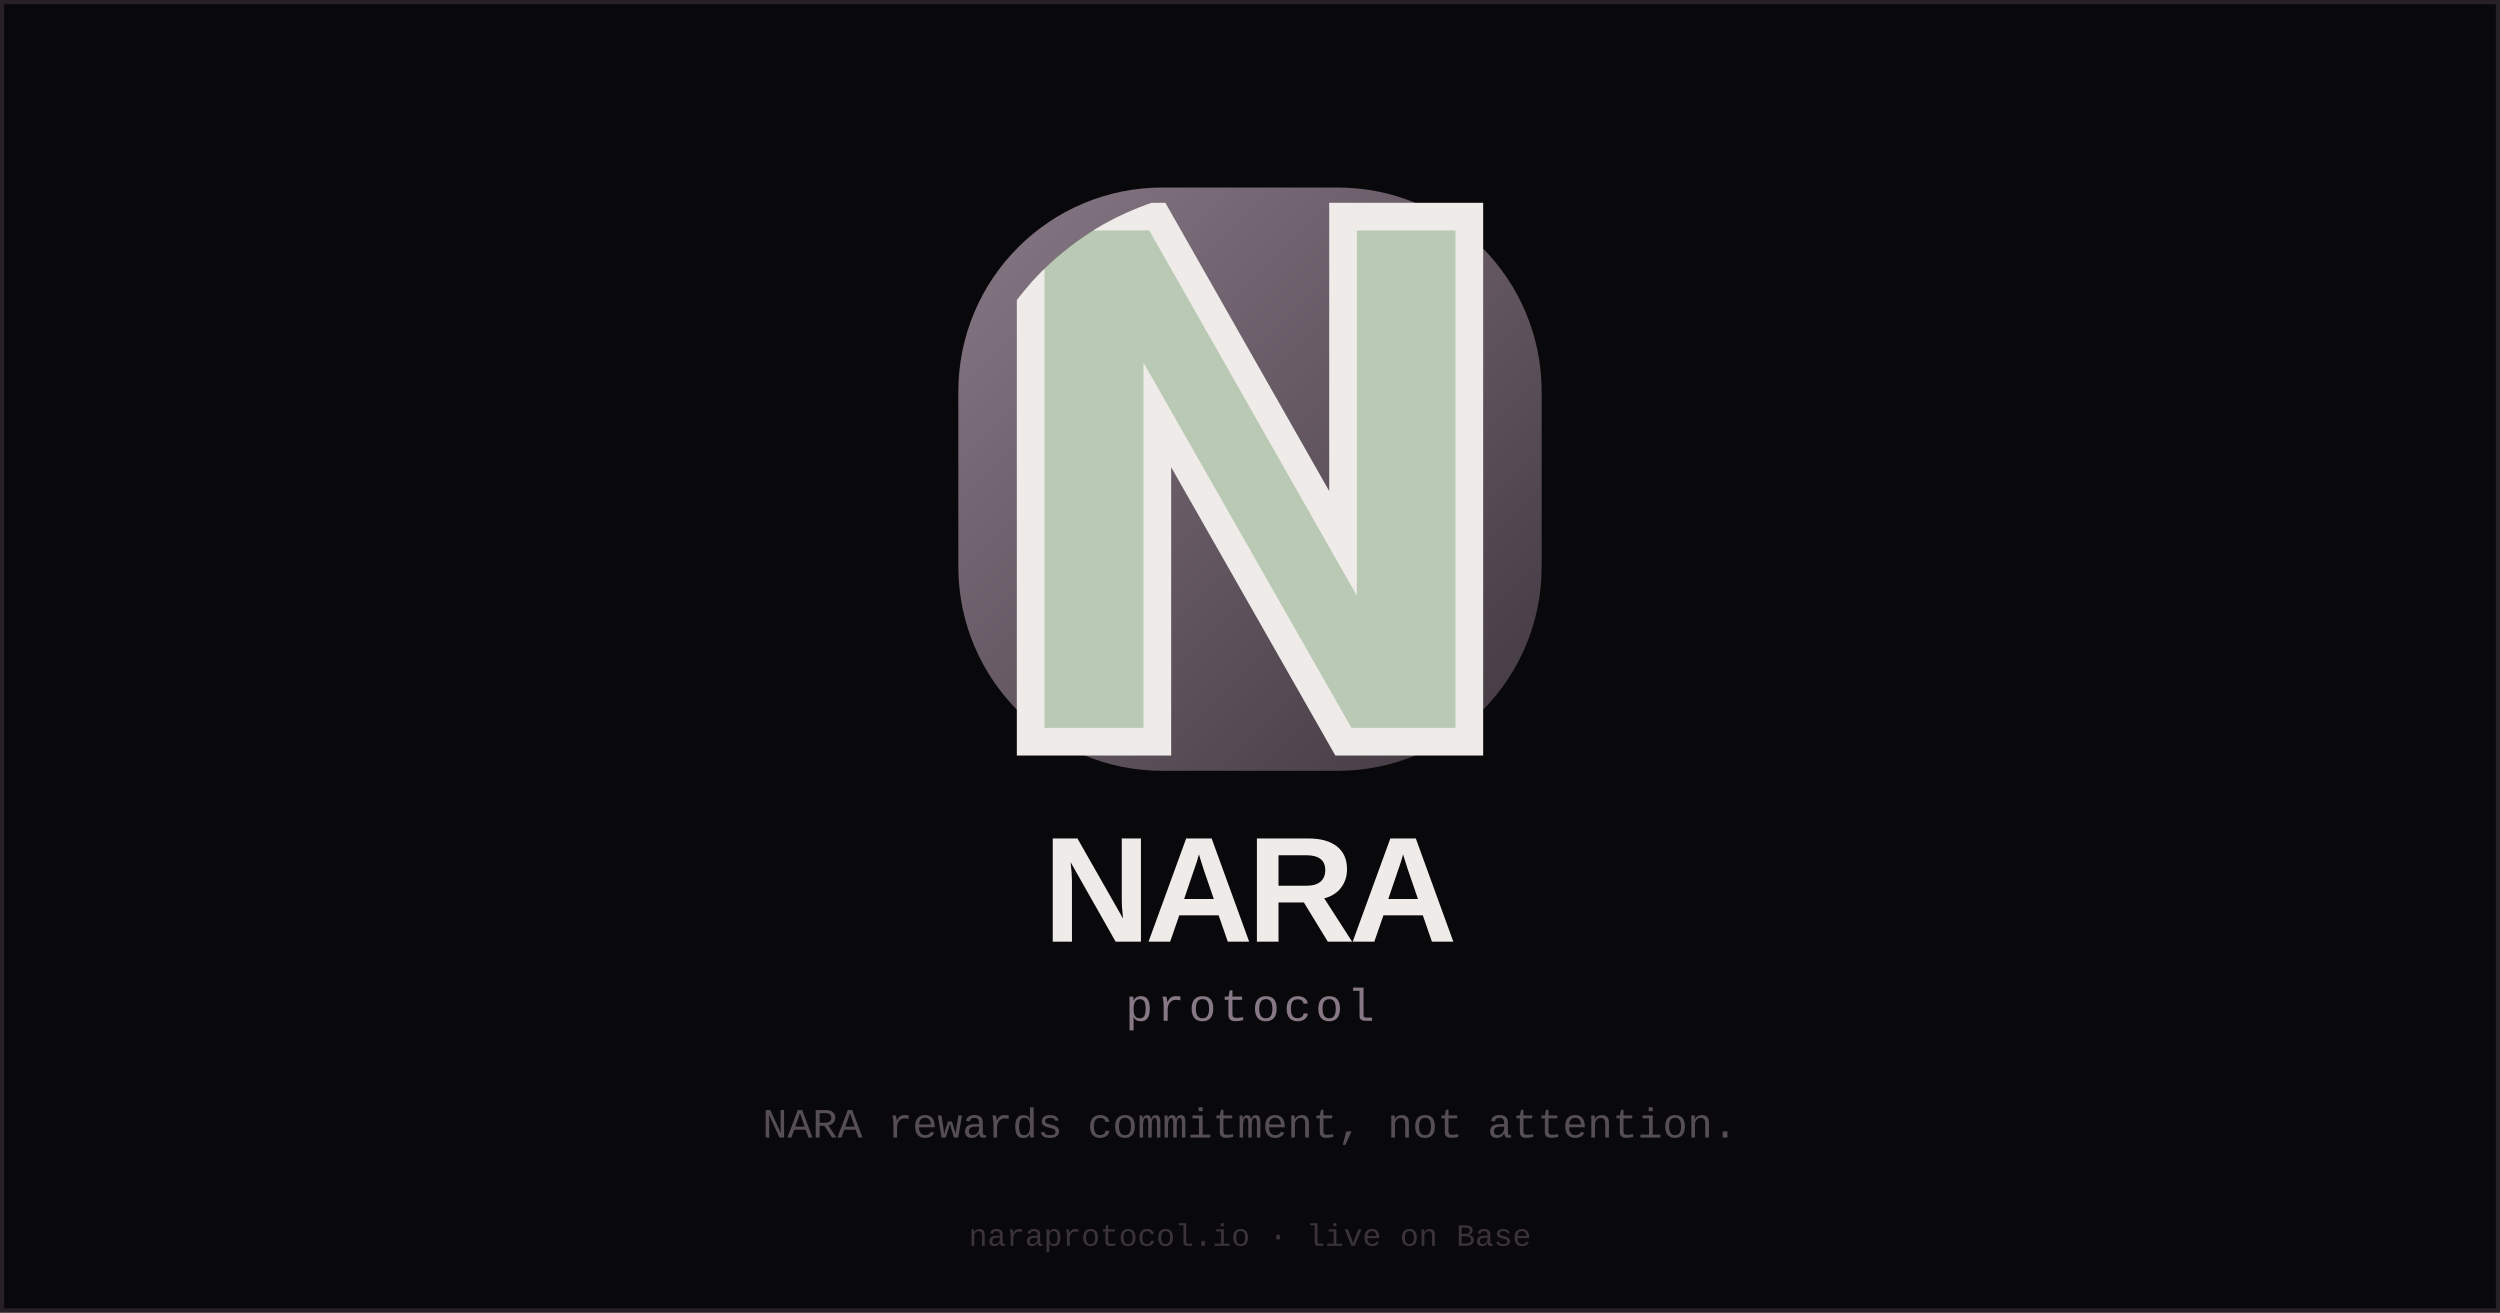
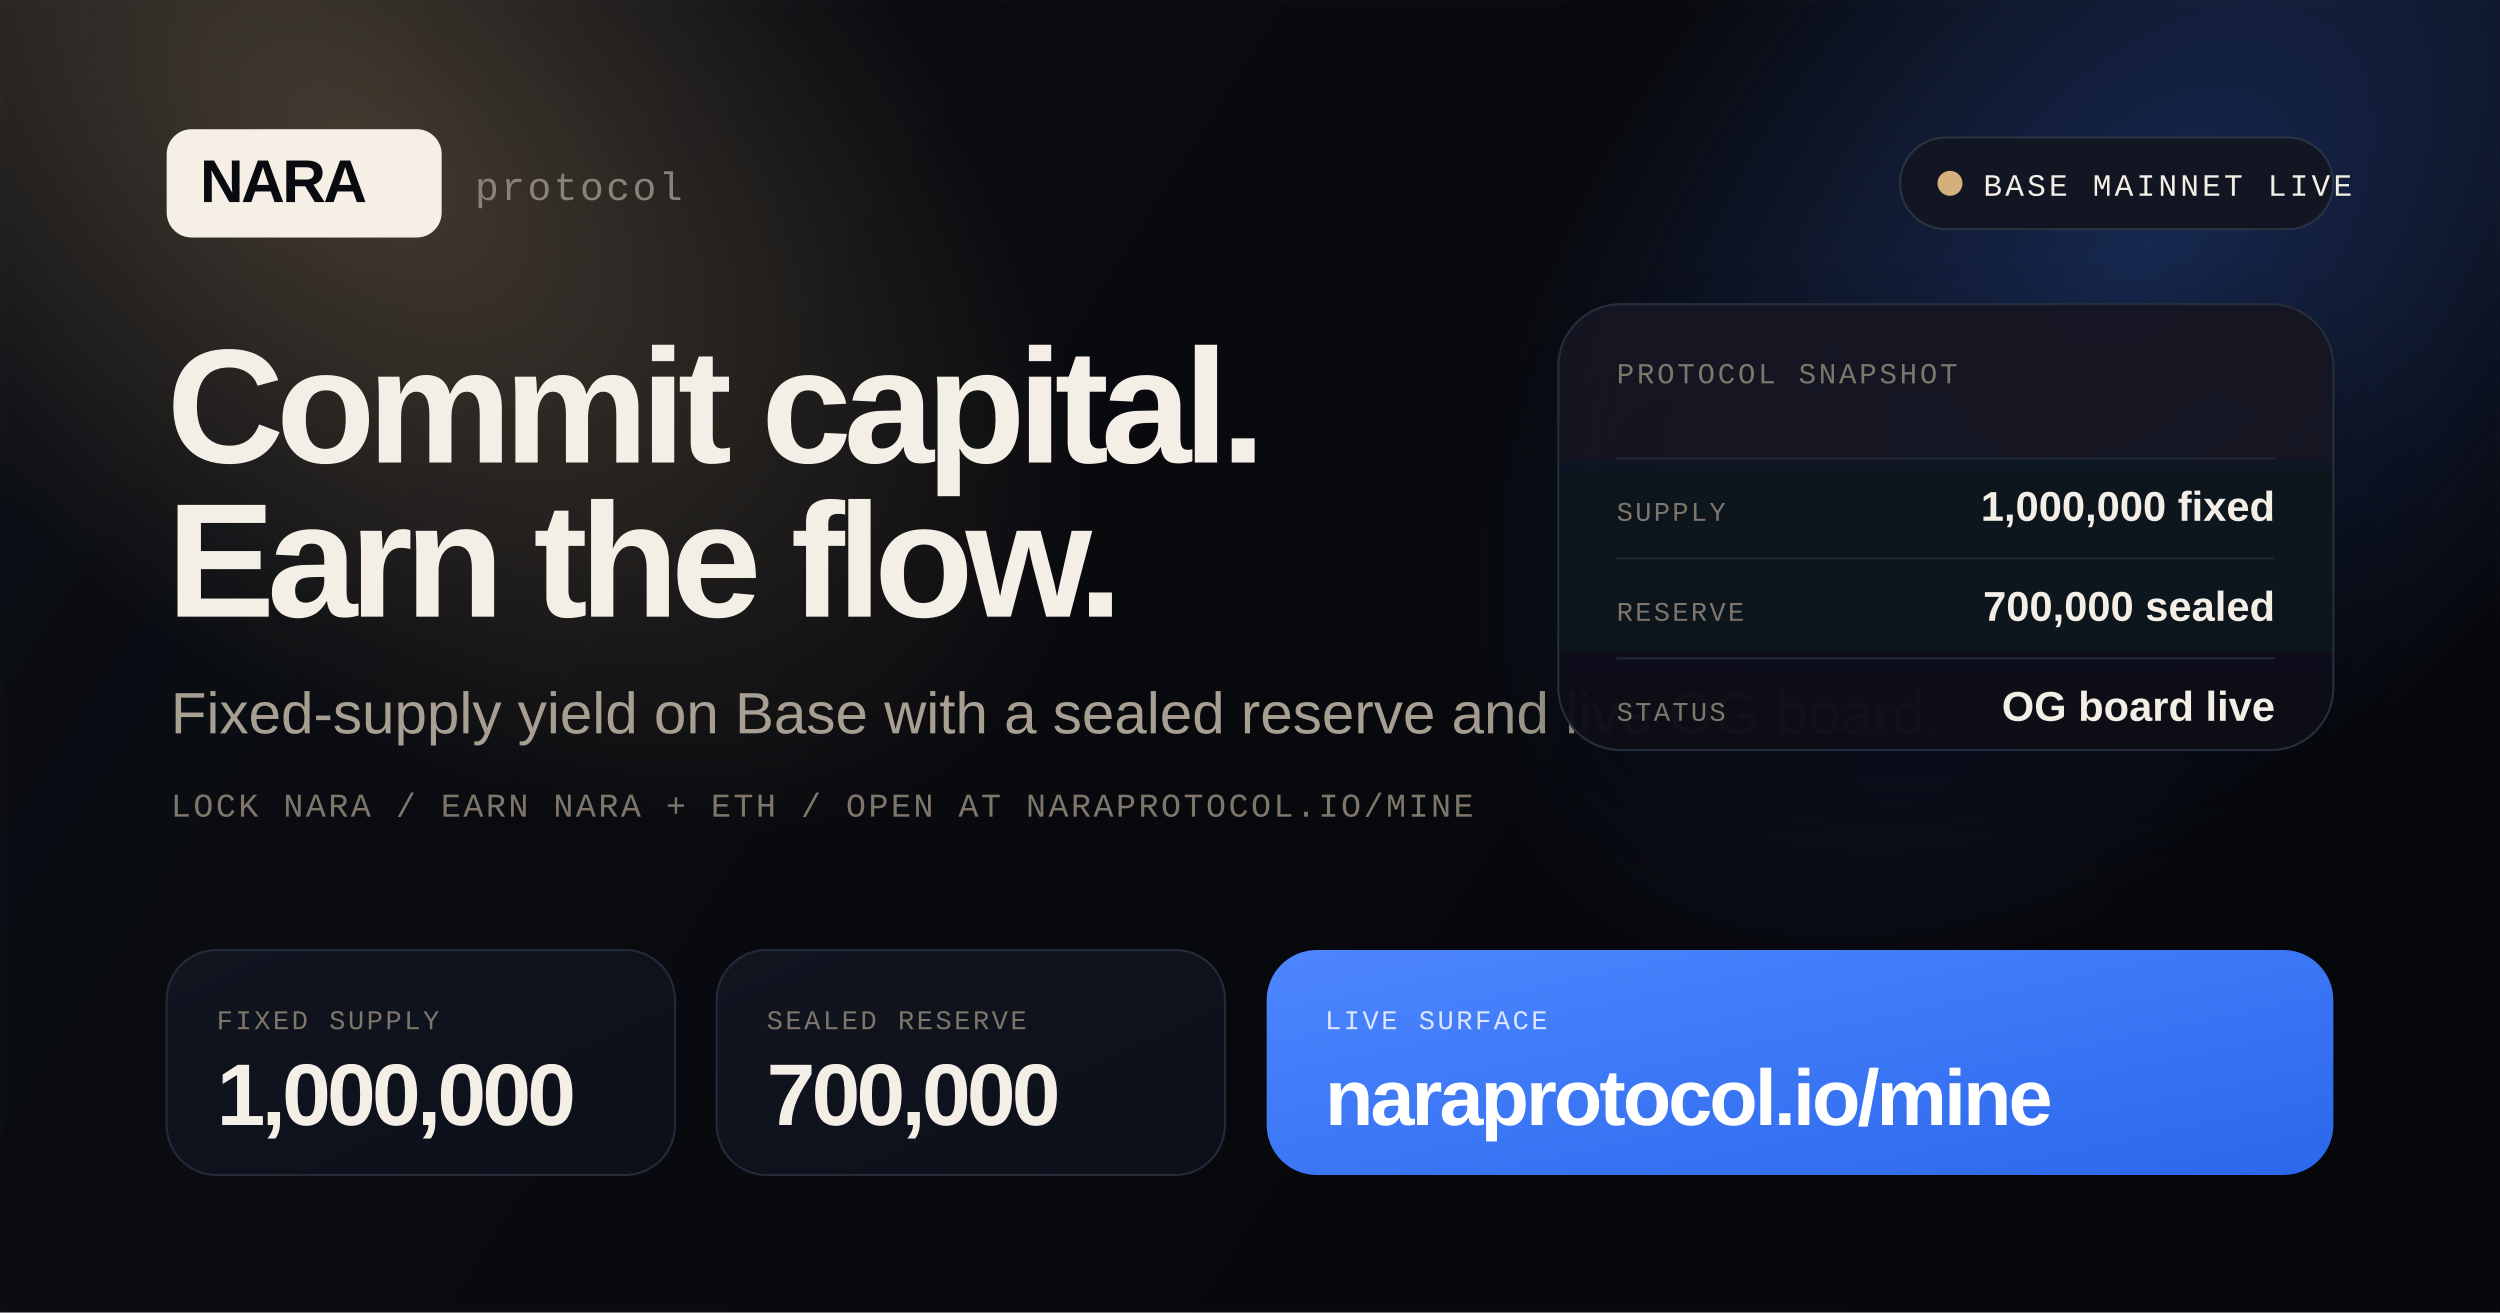
- <svg xmlns="http://www.w3.org/2000/svg" width="1200" height="630" viewBox="0 0 1200 630">
-   <rect width="1200" height="630" fill="#09080a" />
-   <rect x="1" y="1" width="1198" height="628" rx="0" fill="none" stroke="#272027" stroke-width="2" />
-   <g transform="translate(460, 90)">
-     <defs>
-       <linearGradient id="g" x1="0" y1="0" x2="1" y2="1">
-         <stop offset="0%" stop-color="#877886" />
-         <stop offset="100%" stop-color="#41373f" />
-       </linearGradient>
-       <clipPath id="c">
-         <rect width="280" height="280" rx="98" ry="98" />
-       </clipPath>
-     </defs>
-     <rect width="280" height="280" rx="98" ry="98" fill="url(#g)" />
-     <g clip-path="url(#c)" transform="scale(1.4)">
-       <g fill="#bac9b4" stroke="#eeebe9" stroke-width="0.75" transform="matrix(12.65934,0,0,12.65934,11.2563,190.0073)">
-         <path d="M12.95-14.22L12.95 0L9.54 0L4.50-8.85L4.50 0L1.07 0L1.07-14.22L4.50-14.22L9.53-5.37L9.53-14.22Z" />
-       </g>
-     </g>
+ <svg xmlns="http://www.w3.org/2000/svg" width="1200" height="630" viewBox="0 0 1200 630" fill="none">
+   <defs>
+     <linearGradient id="bg" x1="120" y1="40" x2="1040" y2="630" gradientUnits="userSpaceOnUse">
+       <stop offset="0" stop-color="#0B0E14" />
+       <stop offset="0.52" stop-color="#08090D" />
+       <stop offset="1" stop-color="#06070B" />
+     </linearGradient>
+     <radialGradient id="glowGold" cx="0" cy="0" r="1" gradientUnits="userSpaceOnUse" gradientTransform="translate(170 70) rotate(41.7) scale(420 240)">
+       <stop stop-color="#D6B07A" stop-opacity="0.28" />
+       <stop offset="1" stop-color="#D6B07A" stop-opacity="0" />
+     </radialGradient>
+     <radialGradient id="glowBlue" cx="0" cy="0" r="1" gradientUnits="userSpaceOnUse" gradientTransform="translate(1030 120) rotate(131.2) scale(420 250)">
+       <stop stop-color="#3F7CFF" stop-opacity="0.28" />
+       <stop offset="1" stop-color="#3F7CFF" stop-opacity="0" />
+     </radialGradient>
+     <linearGradient id="panel" x1="0" y1="0" x2="0" y2="1">
+       <stop offset="0" stop-color="#141925" stop-opacity="0.96" />
+       <stop offset="1" stop-color="#0C0F17" stop-opacity="0.96" />
+     </linearGradient>
+     <linearGradient id="card" x1="0" y1="0" x2="1" y2="1">
+       <stop offset="0" stop-color="#121621" stop-opacity="0.96" />
+       <stop offset="1" stop-color="#0C1018" stop-opacity="0.96" />
+     </linearGradient>
+     <linearGradient id="cta" x1="0" y1="0" x2="1" y2="1">
+       <stop offset="0" stop-color="#4D86FF" />
+       <stop offset="1" stop-color="#2A67EB" />
+     </linearGradient>
+     <filter id="shadow" x="-20%" y="-20%" width="140%" height="160%" color-interpolation-filters="sRGB">
+       <feDropShadow dx="0" dy="24" stdDeviation="30" flood-color="#000000" flood-opacity="0.35" />
+     </filter>
+   </defs>
+   <rect width="1200" height="630" fill="url(#bg)" />
+   <rect width="1200" height="630" fill="url(#glowGold)" />
+   <rect width="1200" height="630" fill="url(#glowBlue)" />
+   <rect x="1" y="1" width="1198" height="628" stroke="rgba(255,255,255,0.08)" stroke-opacity="0.16" />
+   <g transform="translate(80 62)">
+     <rect width="132" height="52" rx="12" fill="#F5EFE6" />
+     <text x="16" y="35" fill="#0A0B10" font-family="Space Grotesk, Arial, sans-serif" font-size="29" font-weight="700" letter-spacing="-1.2">NARA</text>
+     <text x="148" y="34" fill="#8A8278" font-family="IBM Plex Mono, Courier New, monospace" font-size="19" letter-spacing="1.2">protocol</text>
  </g>
-   <text x="600" y="452" text-anchor="middle" font-family="Arial Black, Arial, ui-sans-serif, sans-serif" font-size="72" font-weight="900" letter-spacing="-3" fill="#eeebe9">NARA</text>
-   <text x="600" y="490" text-anchor="middle" font-family="Courier New, Courier, monospace" font-size="22" fill="#877886" letter-spacing="2">protocol</text>
-   <text x="600" y="546" text-anchor="middle" font-family="Courier New, Courier, monospace" font-size="20" fill="#564e55">NARA rewards commitment, not attention.</text>
-   <text x="600" y="598" text-anchor="middle" font-family="Courier New, Courier, monospace" font-size="15" fill="#3a333a">naraprotocol.io · live on Base</text>
+   <g transform="translate(912 66)">
+     <rect width="208" height="44" rx="22" fill="#111622" stroke="#2B3241" />
+     <circle cx="24" cy="22" r="6" fill="#D6B07A" />
+     <text x="40" y="28" fill="#F4EFE6" font-family="IBM Plex Mono, Courier New, monospace" font-size="15" letter-spacing="1.5">BASE MAINNET LIVE</text>
+   </g>
+   <text x="80" y="222" fill="#F4EFE6" font-family="Space Grotesk, Arial, sans-serif" font-size="78" font-weight="700" letter-spacing="-3.8">Commit capital.</text>
+   <text x="80" y="296" fill="#F4EFE6" font-family="Space Grotesk, Arial, sans-serif" font-size="78" font-weight="700" letter-spacing="-3.8">Earn the flow.</text>
+   <text x="82" y="352" fill="#A79F92" font-family="Space Grotesk, Arial, sans-serif" font-size="28" font-weight="500">Fixed-supply yield on Base with a sealed reserve and live OG board.</text>
+   <text x="82" y="392" fill="#7E766B" font-family="IBM Plex Mono, Courier New, monospace" font-size="16" letter-spacing="1.2">LOCK NARA / EARN NARA + ETH / OPEN AT NARAPROTOCOL.IO/MINE</text>
+   <g filter="url(#shadow)" transform="translate(748 146)">
+     <rect width="372" height="214" rx="30" fill="url(#panel)" stroke="#262D3B" />
+     <text x="28" y="38" fill="#7E766B" font-family="IBM Plex Mono, Courier New, monospace" font-size="14" letter-spacing="1.3">PROTOCOL SNAPSHOT</text>
+     <line x1="28" y1="74" x2="344" y2="74" stroke="#202633" />
+     <line x1="28" y1="122" x2="344" y2="122" stroke="#202633" />
+     <line x1="28" y1="170" x2="344" y2="170" stroke="#202633" />
+     <text x="28" y="104" fill="#7E766B" font-family="IBM Plex Mono, Courier New, monospace" font-size="13" letter-spacing="1.1">SUPPLY</text>
+     <text x="344" y="104" text-anchor="end" fill="#F4EFE6" font-family="Space Grotesk, Arial, sans-serif" font-size="20" font-weight="600">1,000,000 fixed</text>
+     <text x="28" y="152" fill="#7E766B" font-family="IBM Plex Mono, Courier New, monospace" font-size="13" letter-spacing="1.1">RESERVE</text>
+     <text x="344" y="152" text-anchor="end" fill="#F4EFE6" font-family="Space Grotesk, Arial, sans-serif" font-size="20" font-weight="600">700,000 sealed</text>
+     <text x="28" y="200" fill="#7E766B" font-family="IBM Plex Mono, Courier New, monospace" font-size="13" letter-spacing="1.1">STATUS</text>
+     <text x="344" y="200" text-anchor="end" fill="#F4EFE6" font-family="Space Grotesk, Arial, sans-serif" font-size="20" font-weight="600">OG board live</text>
+   </g>
+   <g transform="translate(80 456)">
+     <rect width="244" height="108" rx="24" fill="url(#card)" stroke="#232A38" />
+     <text x="24" y="38" fill="#7E766B" font-family="IBM Plex Mono, Courier New, monospace" font-size="13" letter-spacing="1.2">FIXED SUPPLY</text>
+     <text x="24" y="84" fill="#F4EFE6" font-family="Space Grotesk, Arial, sans-serif" font-size="42" font-weight="700" letter-spacing="-1.8">1,000,000</text>
+   </g>
+   <g transform="translate(344 456)">
+     <rect width="244" height="108" rx="24" fill="url(#card)" stroke="#232A38" />
+     <text x="24" y="38" fill="#7E766B" font-family="IBM Plex Mono, Courier New, monospace" font-size="13" letter-spacing="1.2">SEALED RESERVE</text>
+     <text x="24" y="84" fill="#F4EFE6" font-family="Space Grotesk, Arial, sans-serif" font-size="42" font-weight="700" letter-spacing="-1.8">700,000</text>
+   </g>
+   <g transform="translate(608 456)">
+     <rect width="512" height="108" rx="24" fill="url(#cta)" />
+     <text x="28" y="38" fill="#DCE7FF" font-family="IBM Plex Mono, Courier New, monospace" font-size="13" letter-spacing="1.2">LIVE SURFACE</text>
+     <text x="28" y="84" fill="#FFFFFF" font-family="Space Grotesk, Arial, sans-serif" font-size="38" font-weight="700" letter-spacing="-1.4">naraprotocol.io/mine</text>
+   </g>
</svg>
